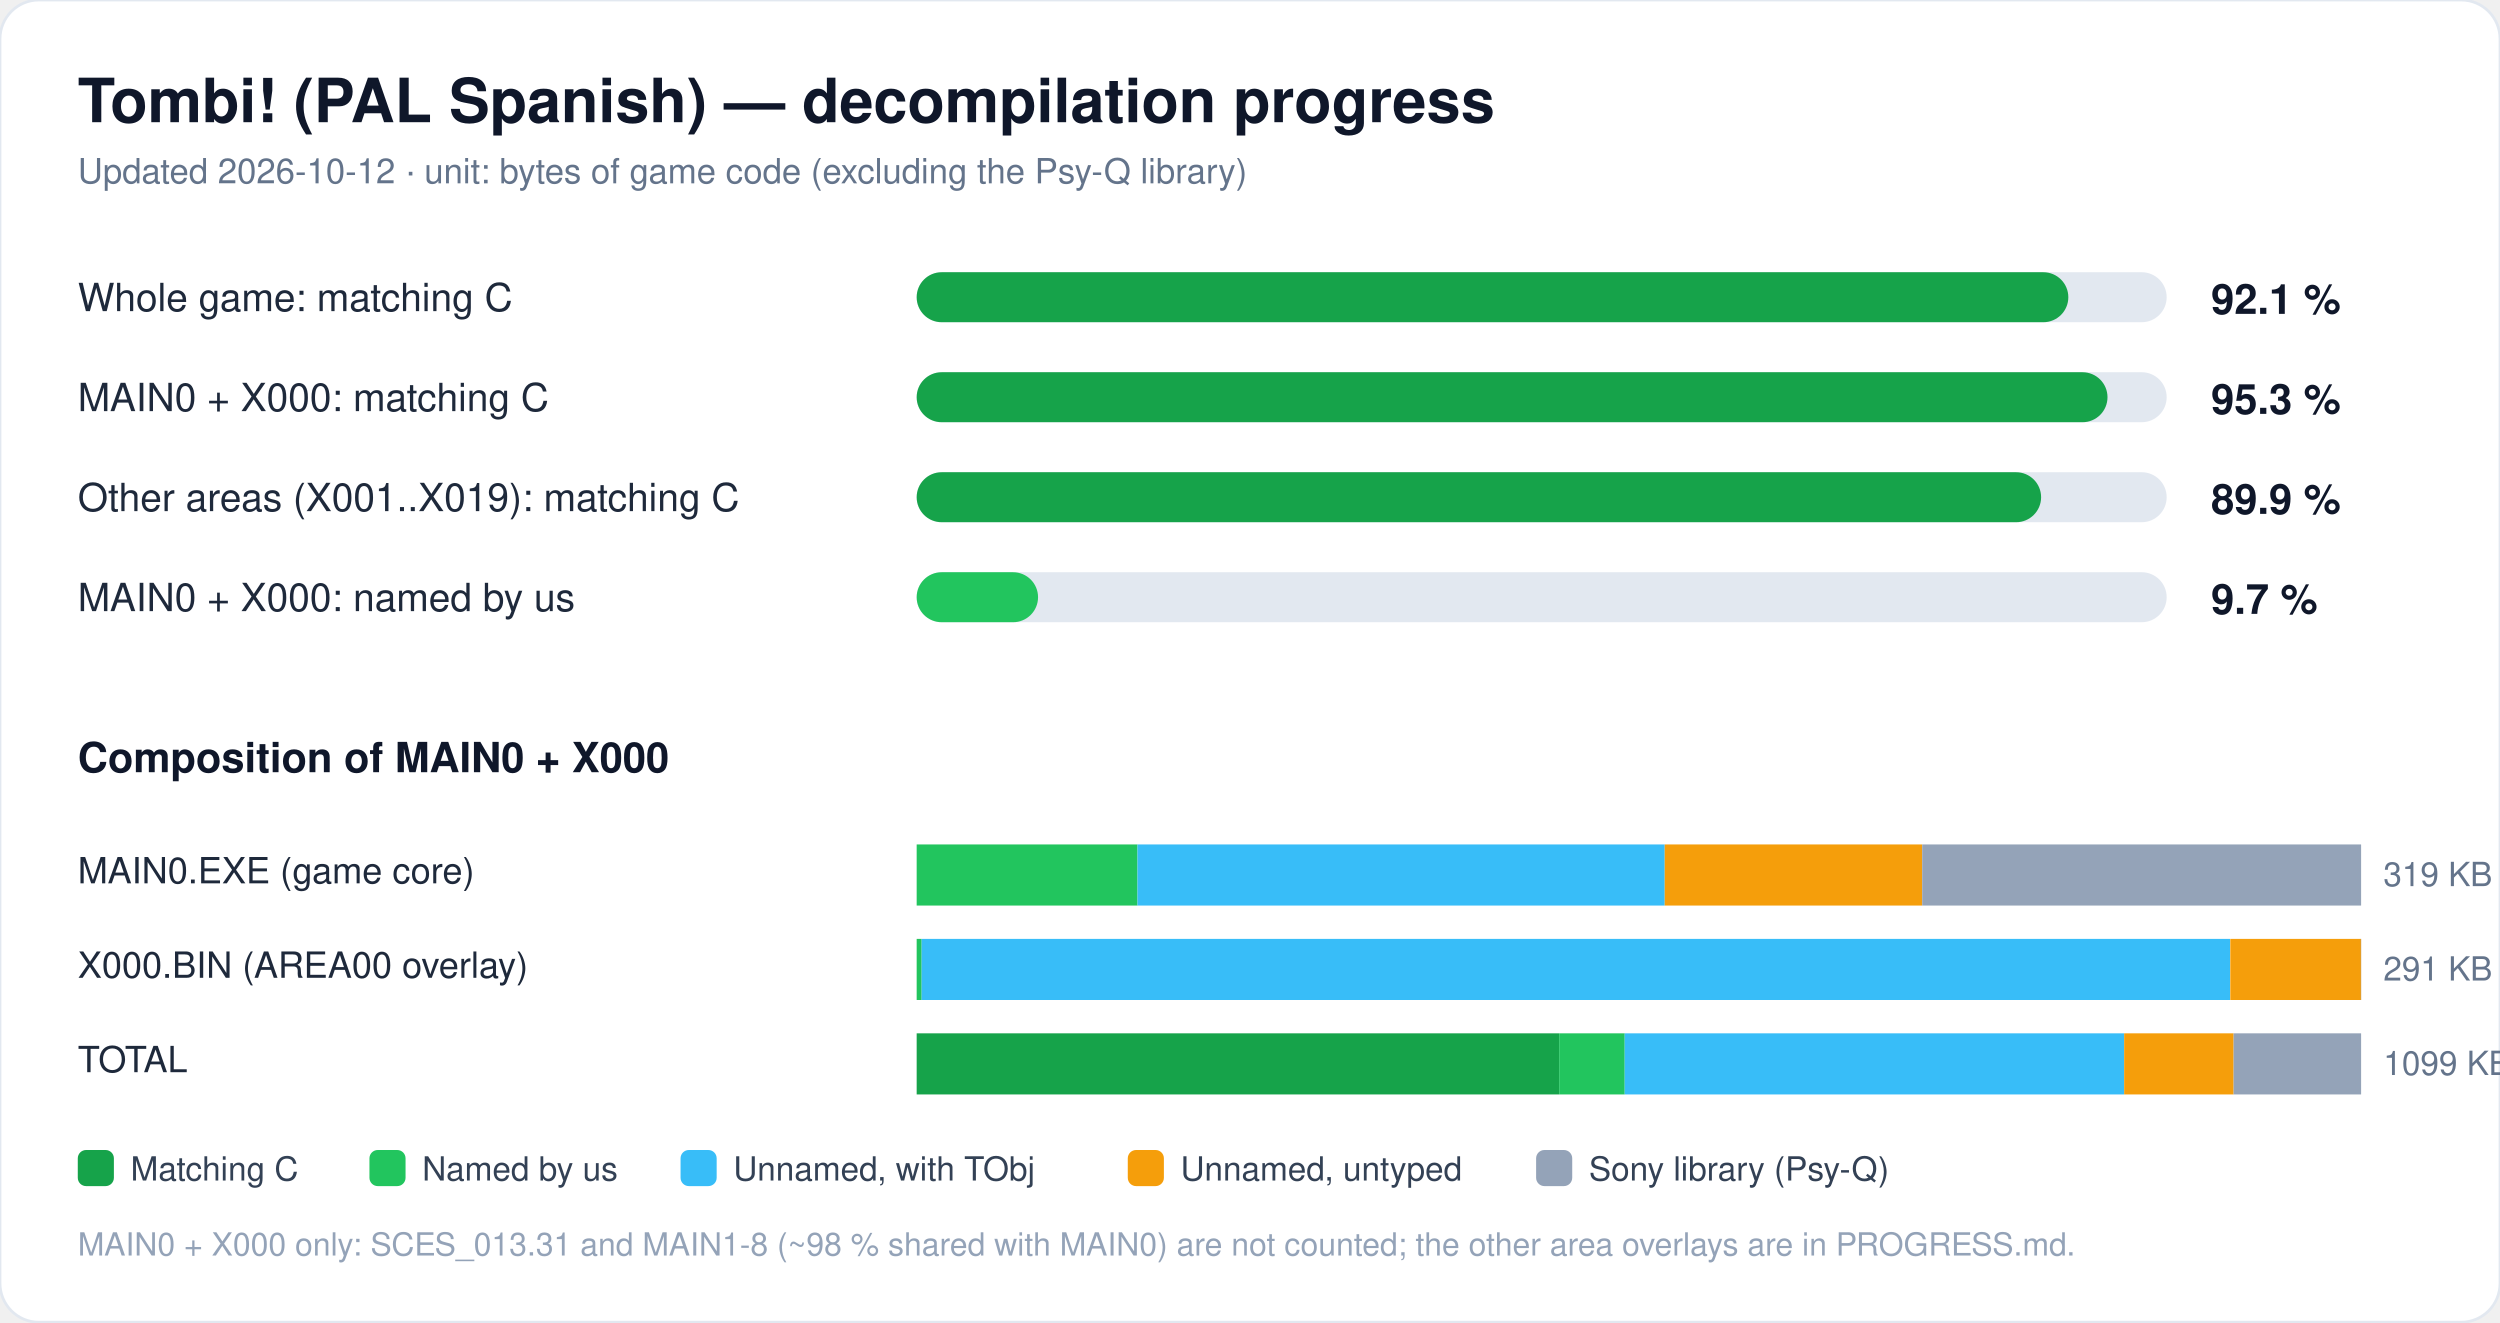
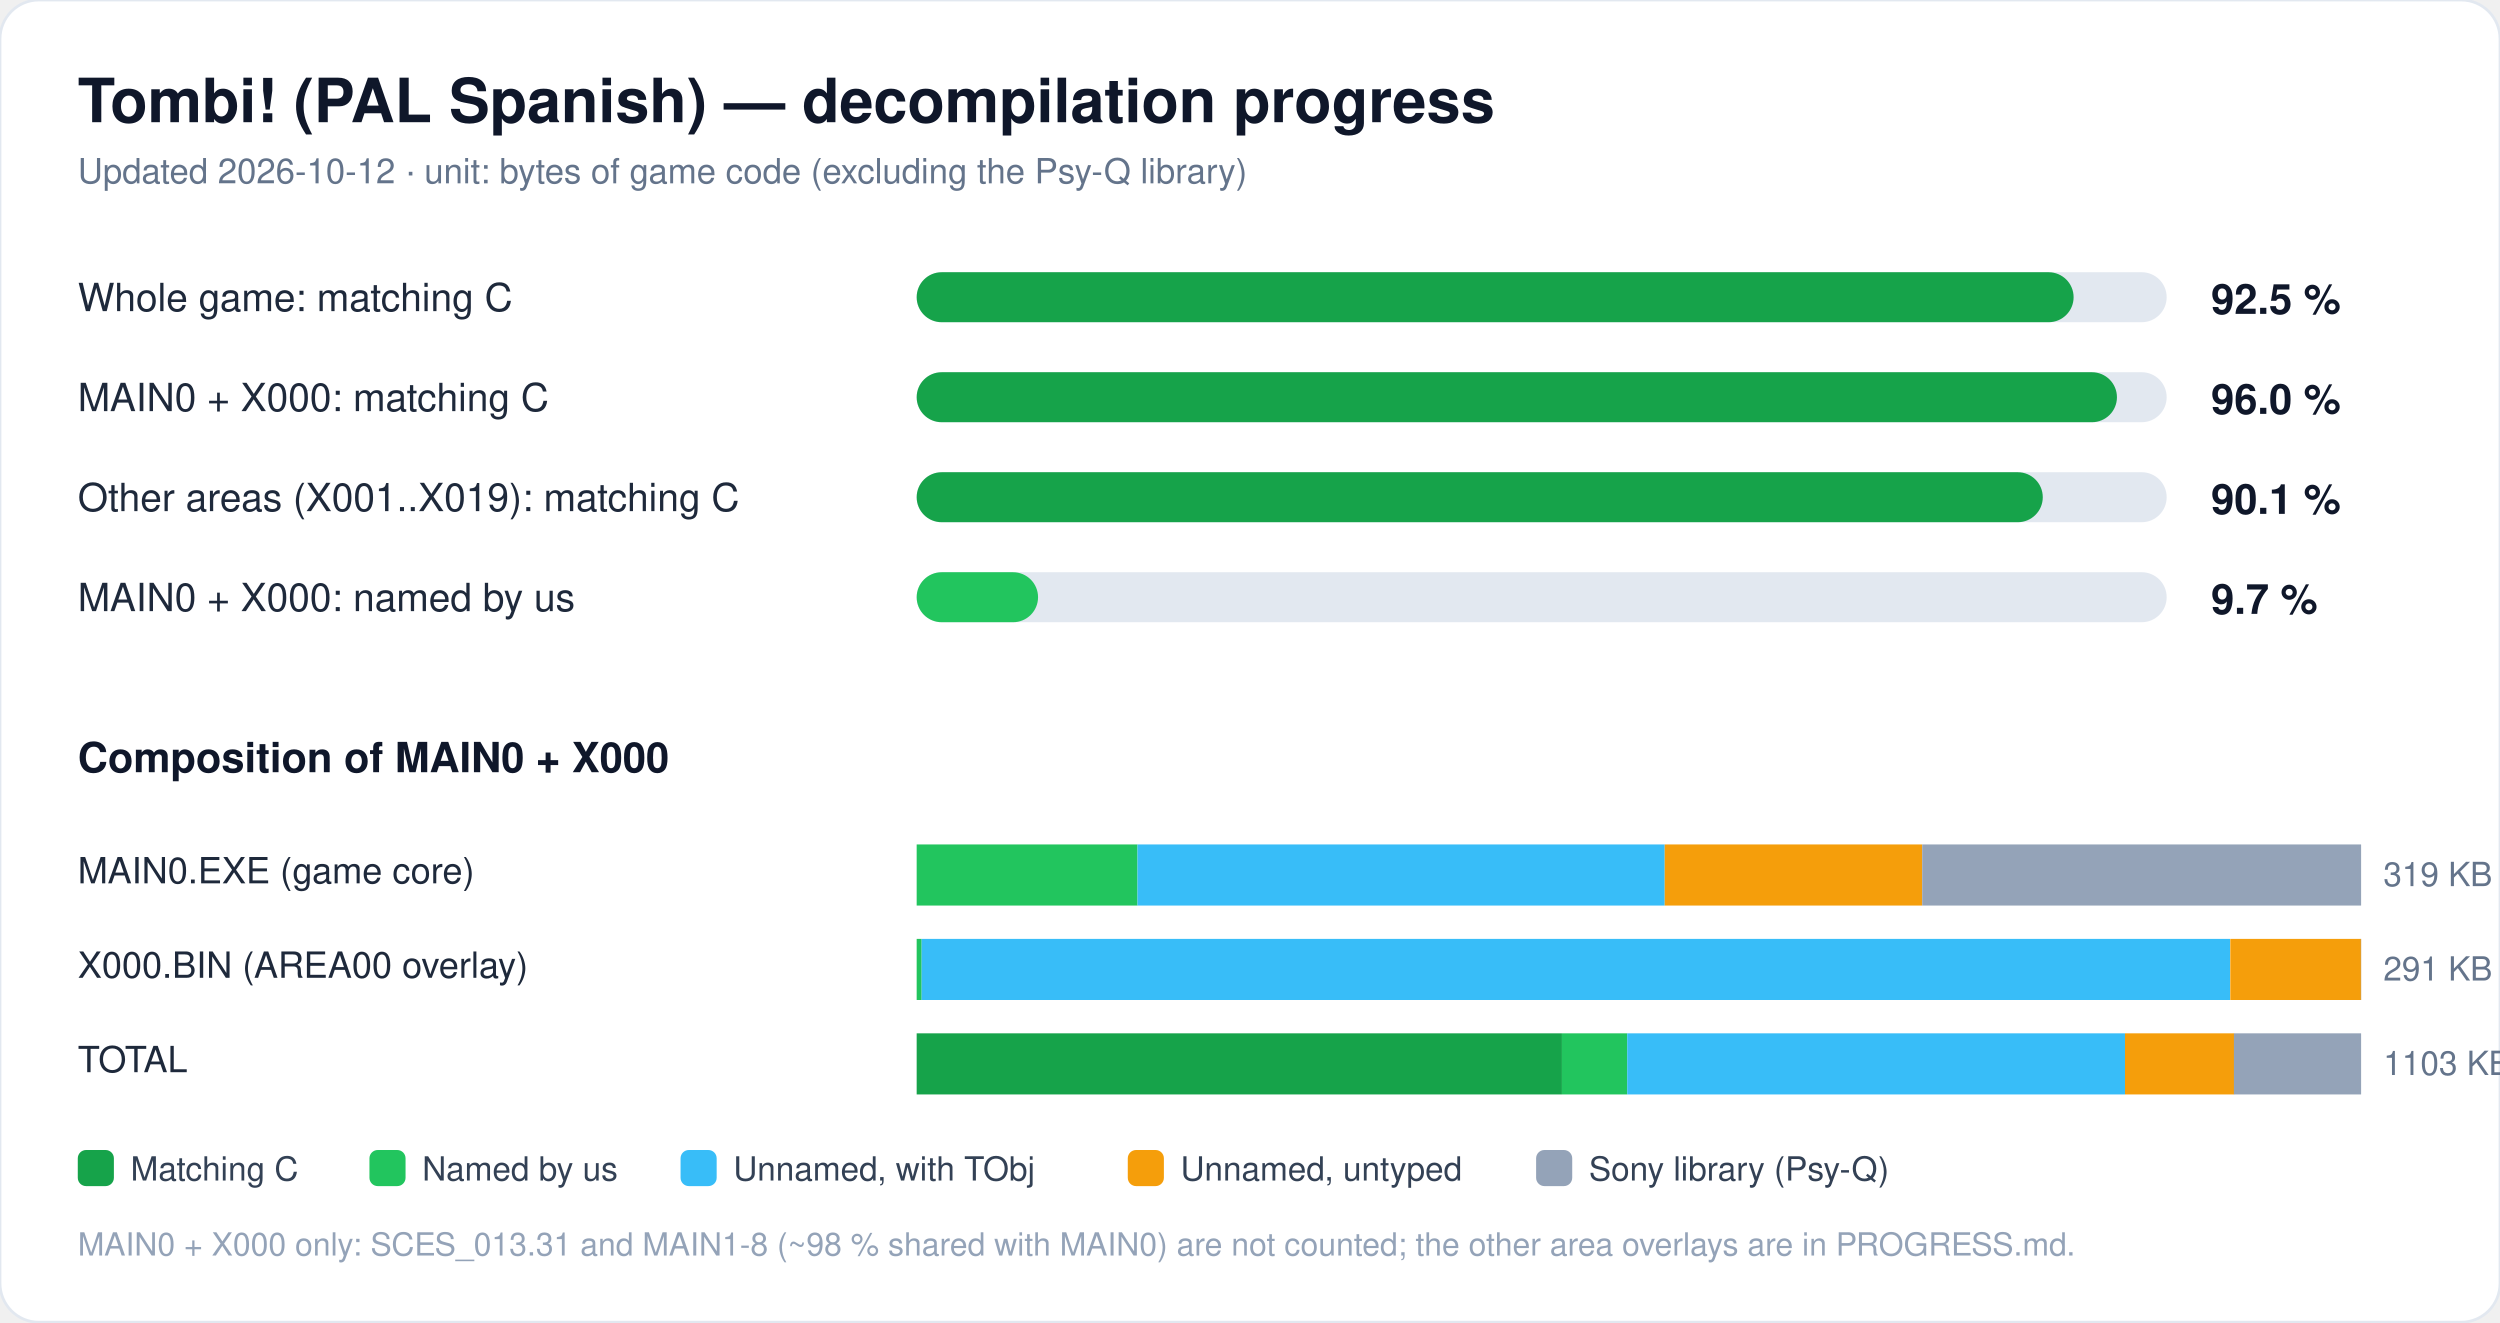
<svg xmlns="http://www.w3.org/2000/svg" width="900" height="476" viewBox="0 0 900 476" role="img" aria-label="Decompilation progress">
  <rect width="900" height="476" rx="14" fill="#ffffff" stroke="#e2e8f0" />
  <text x="28" y="44" font-family="Segoe UI,Helvetica,Arial,sans-serif" font-size="22" font-weight="700" fill="#0f172a">Tombi! (PAL Spanish) — decompilation progress</text>
  <text x="28" y="66" font-family="Segoe UI,Helvetica,Arial,sans-serif" font-size="12.5" fill="#64748b">Updated 2026-10-12 · unit: bytes of game code (excluding the Psy-Q library)</text>
  <text x="28" y="112" font-family="Segoe UI,Helvetica,Arial,sans-serif" font-size="14" fill="#1e293b">Whole game: matching C</text>
  <rect x="330" y="98" width="450" height="18" rx="9" fill="#e2e8f0" />
-   <rect x="330" y="98" width="414.6" height="18" rx="9" fill="#16a34a" />
-   <text x="796" y="113" font-family="Segoe UI,Helvetica,Arial,sans-serif" font-size="15" font-weight="700" fill="#0f172a">92.1 %</text>
+   <rect x="330" y="98" width="416.5" height="18" rx="9" fill="#16a34a" />
+   <text x="796" y="113" font-family="Segoe UI,Helvetica,Arial,sans-serif" font-size="15" font-weight="700" fill="#0f172a">92.5 %</text>
  <text x="28" y="148" font-family="Segoe UI,Helvetica,Arial,sans-serif" font-size="14" fill="#1e293b">MAIN0 + X000: matching C</text>
  <rect x="330" y="134" width="450" height="18" rx="9" fill="#e2e8f0" />
-   <rect x="330" y="134" width="428.7" height="18" rx="9" fill="#16a34a" />
-   <text x="796" y="149" font-family="Segoe UI,Helvetica,Arial,sans-serif" font-size="15" font-weight="700" fill="#0f172a">95.3 %</text>
+   <rect x="330" y="134" width="432.1" height="18" rx="9" fill="#16a34a" />
+   <text x="796" y="149" font-family="Segoe UI,Helvetica,Arial,sans-serif" font-size="15" font-weight="700" fill="#0f172a">96.0 %</text>
  <text x="28" y="184" font-family="Segoe UI,Helvetica,Arial,sans-serif" font-size="14" fill="#1e293b">Other areas (X001..X019): matching C</text>
  <rect x="330" y="170" width="450" height="18" rx="9" fill="#e2e8f0" />
-   <rect x="330" y="170" width="404.8" height="18" rx="9" fill="#16a34a" />
-   <text x="796" y="185" font-family="Segoe UI,Helvetica,Arial,sans-serif" font-size="15" font-weight="700" fill="#0f172a">89.9 %</text>
+   <rect x="330" y="170" width="405.4" height="18" rx="9" fill="#16a34a" />
+   <text x="796" y="185" font-family="Segoe UI,Helvetica,Arial,sans-serif" font-size="15" font-weight="700" fill="#0f172a">90.1 %</text>
  <text x="28" y="220" font-family="Segoe UI,Helvetica,Arial,sans-serif" font-size="14" fill="#1e293b">MAIN0 + X000: named by us</text>
  <rect x="330" y="206" width="450" height="18" rx="9" fill="#e2e8f0" />
  <rect x="330" y="206" width="43.7" height="18" rx="9" fill="#22c55e" />
  <text x="796" y="221" font-family="Segoe UI,Helvetica,Arial,sans-serif" font-size="15" font-weight="700" fill="#0f172a">9.7 %</text>
  <text x="28" y="278" font-family="Segoe UI,Helvetica,Arial,sans-serif" font-size="15" font-weight="700" fill="#0f172a">Composition of MAIN0 + X000</text>
  <text x="28" y="318" font-family="Segoe UI,Helvetica,Arial,sans-serif" font-size="13" fill="#1e293b">MAIN0.EXE (game core)</text>
  <rect x="330.0" y="304" width="79.5" height="22" fill="#22c55e" />
  <rect x="409.5" y="304" width="189.8" height="22" fill="#38bdf8" />
  <rect x="599.3" y="304" width="92.7" height="22" fill="#f59e0b" />
  <rect x="692.0" y="304" width="158.0" height="22" fill="#94a3b8" />
  <text x="858" y="319" font-family="Segoe UI,Helvetica,Arial,sans-serif" font-size="12" fill="#64748b" text-anchor="start">319 KB</text>
  <text x="28" y="352" font-family="Segoe UI,Helvetica,Arial,sans-serif" font-size="13" fill="#1e293b">X000.BIN (AREA00 overlay)</text>
  <rect x="330.0" y="338" width="1.8" height="22" fill="#22c55e" />
  <rect x="331.8" y="338" width="471.0" height="22" fill="#38bdf8" />
  <rect x="802.9" y="338" width="47.1" height="22" fill="#f59e0b" />
  <rect x="849.9" y="338" width="0.1" height="22" fill="#94a3b8" />
  <text x="858" y="353" font-family="Segoe UI,Helvetica,Arial,sans-serif" font-size="12" fill="#64748b" text-anchor="start">291 KB</text>
  <text x="28" y="386" font-family="Segoe UI,Helvetica,Arial,sans-serif" font-size="13" fill="#1e293b">TOTAL</text>
-   <rect x="330.0" y="372" width="231.3" height="22" fill="#16a34a" />
-   <rect x="561.3" y="372" width="23.6" height="22" fill="#22c55e" />
-   <rect x="584.9" y="372" width="179.8" height="22" fill="#38bdf8" />
-   <rect x="764.7" y="372" width="39.4" height="22" fill="#f59e0b" />
-   <rect x="804.1" y="372" width="45.9" height="22" fill="#94a3b8" />
-   <text x="858" y="387" font-family="Segoe UI,Helvetica,Arial,sans-serif" font-size="12" fill="#64748b" text-anchor="start">1099 KB</text>
+   <rect x="330.0" y="372" width="232.3" height="22" fill="#16a34a" />
+   <rect x="562.3" y="372" width="23.5" height="22" fill="#22c55e" />
+   <rect x="585.8" y="372" width="179.2" height="22" fill="#38bdf8" />
+   <rect x="765.0" y="372" width="39.3" height="22" fill="#f59e0b" />
+   <rect x="804.2" y="372" width="45.8" height="22" fill="#94a3b8" />
+   <text x="858" y="387" font-family="Segoe UI,Helvetica,Arial,sans-serif" font-size="12" fill="#64748b" text-anchor="start">1103 KB</text>
  <rect x="28" y="414" width="13" height="13" rx="3" fill="#16a34a" />
  <text x="47" y="425" font-family="Segoe UI,Helvetica,Arial,sans-serif" font-size="12" fill="#334155">Matching C</text>
  <rect x="133" y="414" width="13" height="13" rx="3" fill="#22c55e" />
  <text x="152" y="425" font-family="Segoe UI,Helvetica,Arial,sans-serif" font-size="12" fill="#334155">Named by us</text>
  <rect x="245" y="414" width="13" height="13" rx="3" fill="#38bdf8" />
  <text x="264" y="425" font-family="Segoe UI,Helvetica,Arial,sans-serif" font-size="12" fill="#334155">Unnamed, with TObj</text>
  <rect x="406" y="414" width="13" height="13" rx="3" fill="#f59e0b" />
  <text x="425" y="425" font-family="Segoe UI,Helvetica,Arial,sans-serif" font-size="12" fill="#334155">Unnamed, untyped</text>
  <rect x="553" y="414" width="13" height="13" rx="3" fill="#94a3b8" />
  <text x="572" y="425" font-family="Segoe UI,Helvetica,Arial,sans-serif" font-size="12" fill="#334155">Sony library (Psy-Q)</text>
  <text x="28" y="452" font-family="Segoe UI,Helvetica,Arial,sans-serif" font-size="11.5" fill="#94a3b8">MAIN0 + X000 only: SCES_013.31 and MAIN1-8 (~98 % shared with MAIN0) are not counted; the other area overlays are in PROGRESS.md.</text>
</svg>
